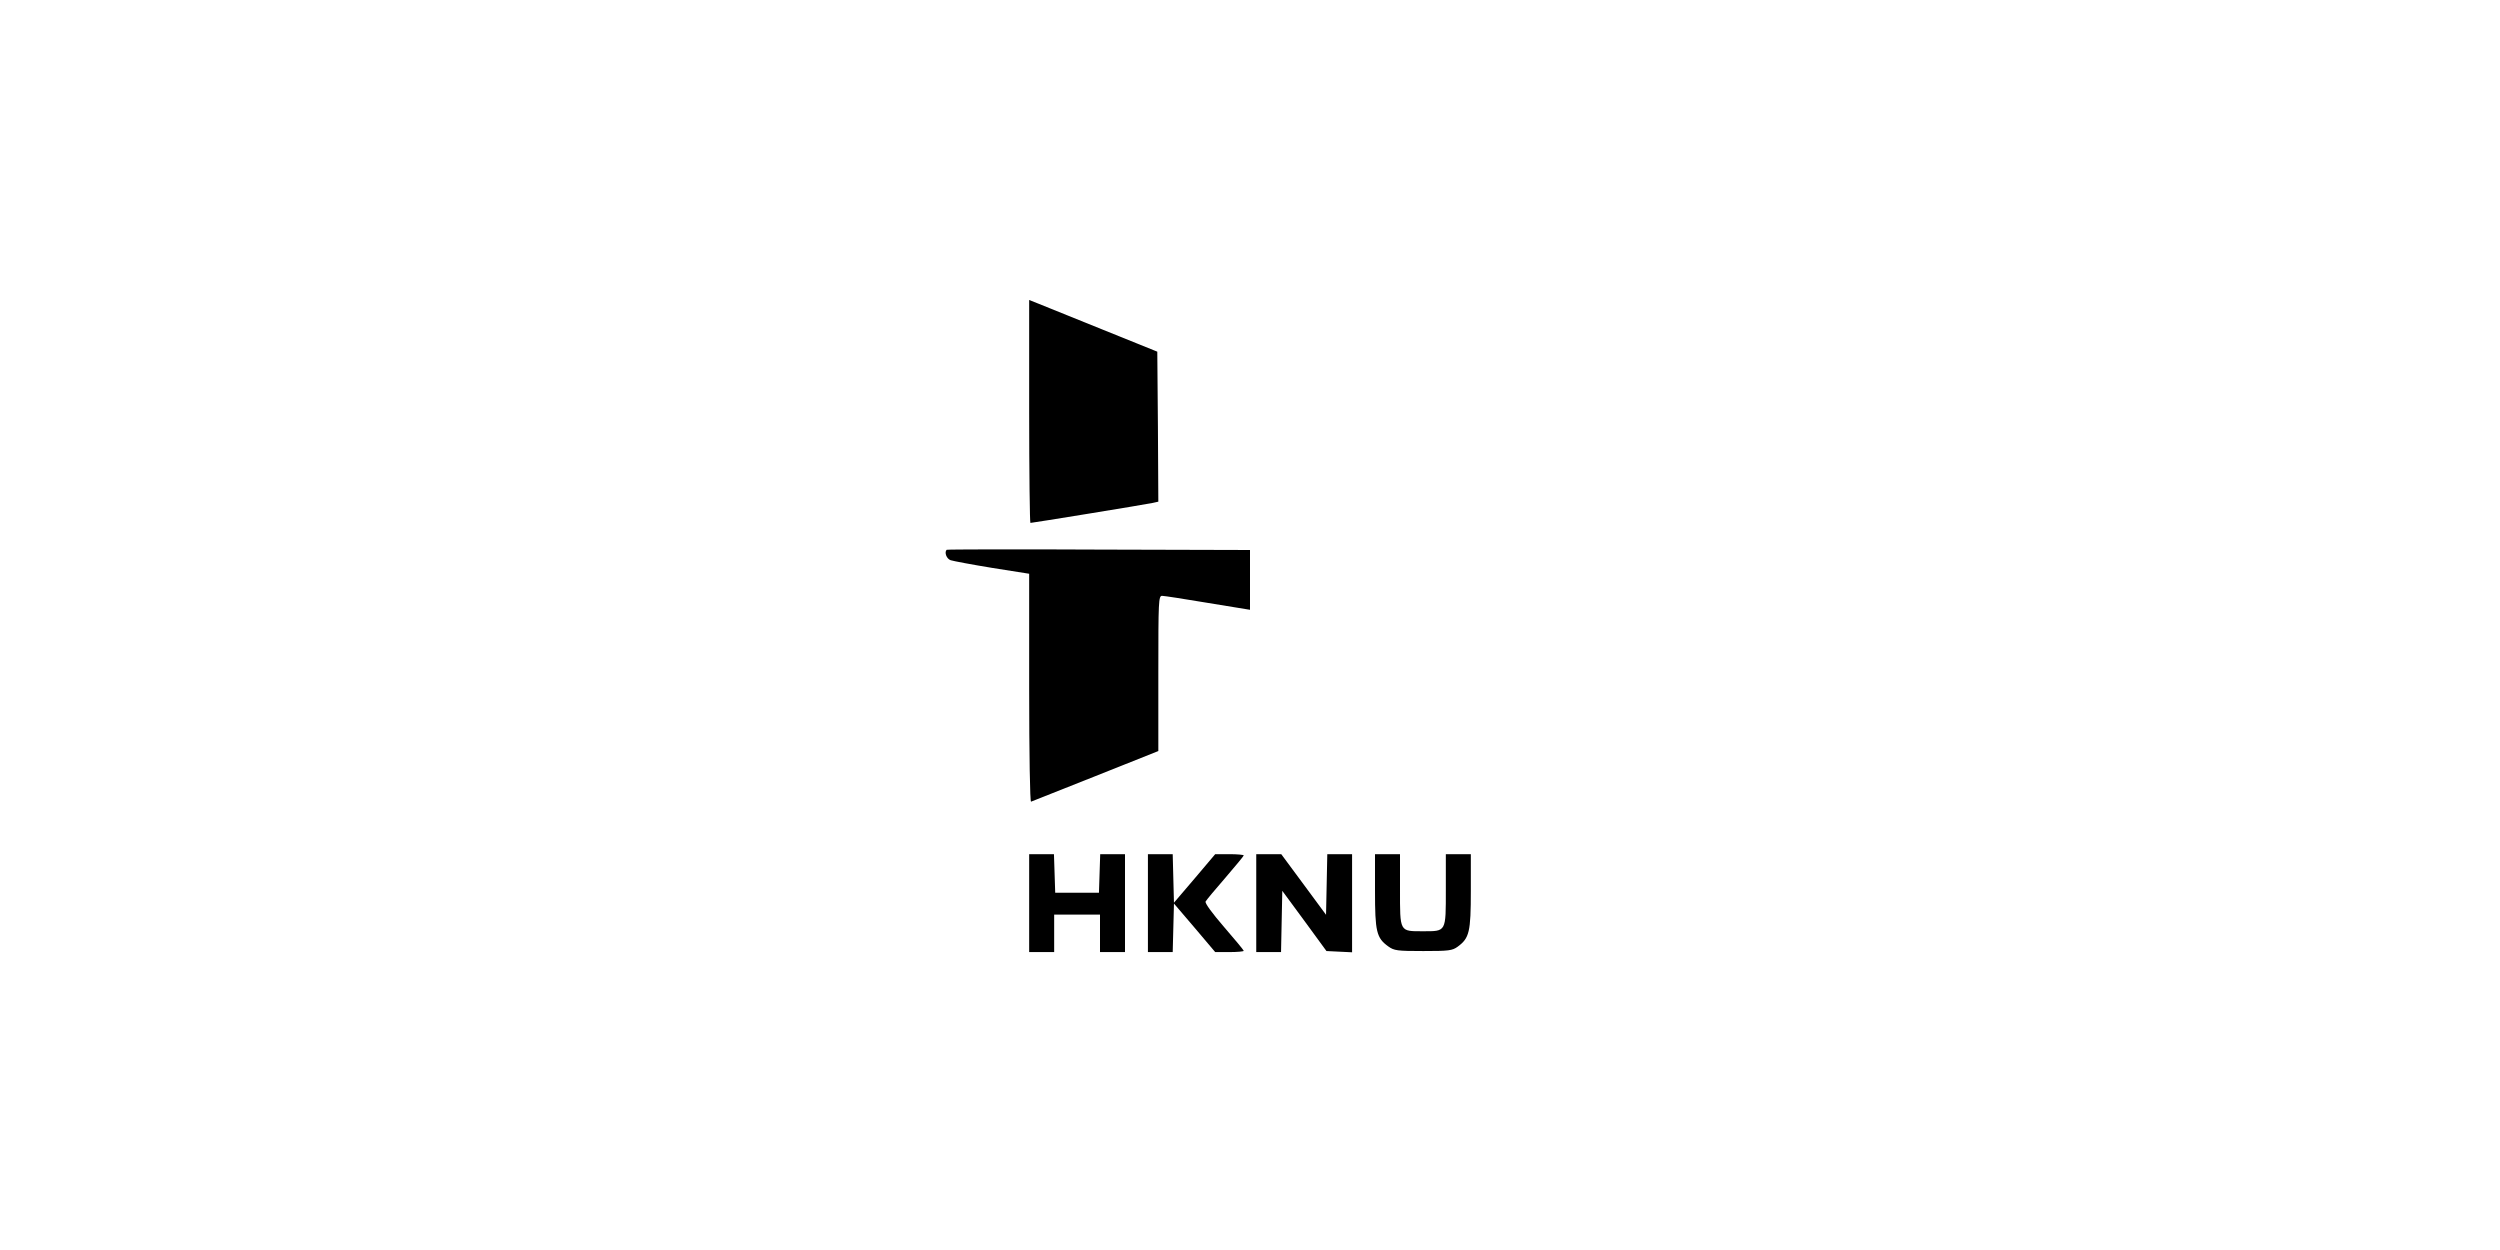
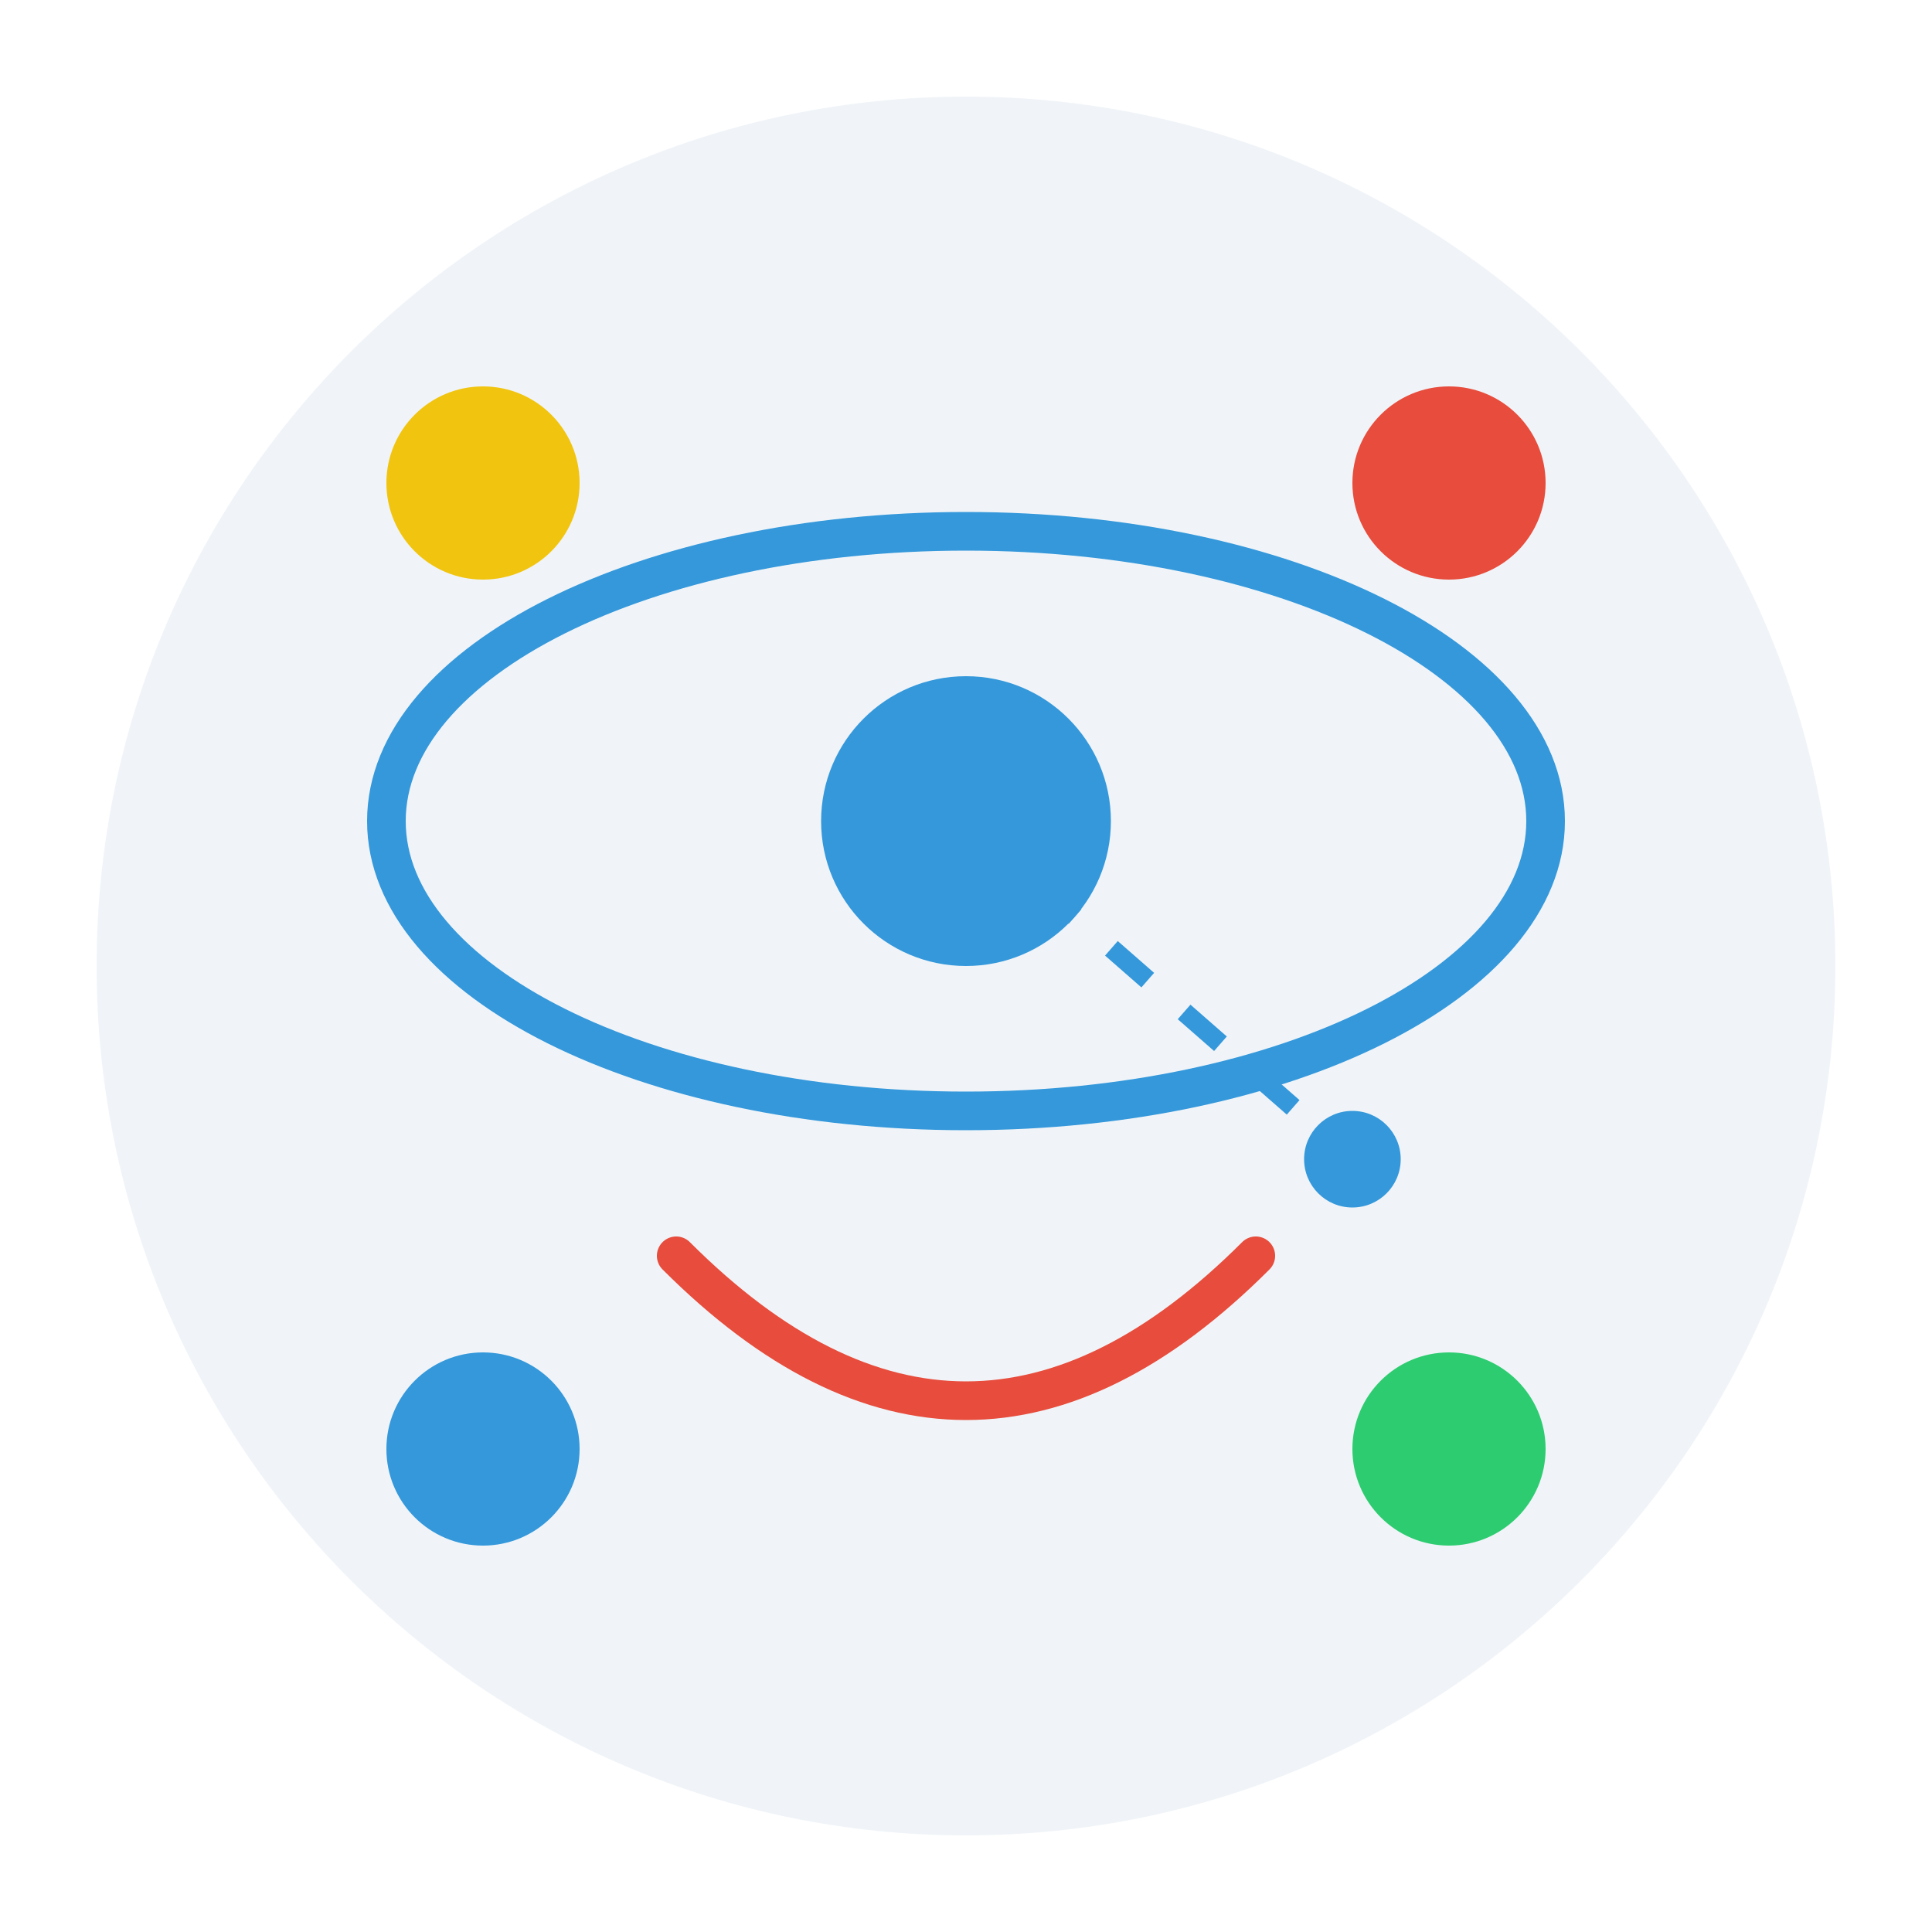
- <svg xmlns="http://www.w3.org/2000/svg" version="1.0" width="1200pt" height="600pt" viewBox="0 0 1200 600" preserveAspectRatio="xMidYMid meet">
-   <g transform="translate(0,600) scale(0.1,-0.1)" fill="#000000" stroke="none">
-     <path d="M4940 4025 c0 -294 3 -535 6 -535 9 0 556 89 587 96 l27 6 -2 360 -3 360 -265 107 c-146 59 -284 115 -307 124 l-43 17 0 -535z" />
-     <path d="M4544 3361 c-12 -12 -1 -43 19 -50 12 -4 102 -21 200 -37 l177 -28 0 -549 c0 -322 4 -547 9 -545 5 2 144 57 310 123 l301 120 0 373 c0 348 1 372 18 372 9 0 108 -15 220 -34 l202 -33 0 144 0 143 -726 2 c-399 2 -728 1 -730 -1z" />
-     <path d="M4940 1665 l0 -235 60 0 60 0 0 90 0 90 110 0 110 0 0 -90 0 -90 60 0 60 0 0 235 0 235 -60 0 -59 0 -3 -92 -3 -93 -105 0 -105 0 -3 93 -3 92 -59 0 -60 0 0 -235z" />
-     <path d="M5510 1665 l0 -235 60 0 59 0 3 117 3 116 99 -116 99 -117 69 0 c37 0 68 3 68 6 0 3 -43 55 -95 115 -57 66 -93 115 -88 122 4 7 46 58 95 114 48 56 88 104 88 107 0 3 -31 6 -68 6 l-69 0 -99 -117 -99 -116 -3 116 -3 117 -59 0 -60 0 0 -235z" />
-     <path d="M6030 1665 l0 -235 60 0 59 0 3 147 3 147 106 -144 106 -145 61 -3 62 -3 0 236 0 235 -60 0 -59 0 -3 -146 -3 -145 -107 145 -108 146 -60 0 -60 0 0 -235z" />
-     <path d="M6600 1724 c0 -196 7 -226 64 -267 28 -20 42 -22 168 -22 122 0 139 2 165 21 56 41 63 71 63 267 l0 177 -60 0 -60 0 0 -169 c0 -206 3 -201 -110 -201 -113 0 -110 -5 -110 201 l0 169 -60 0 -60 0 0 -176z" />
-   </g>
+ <svg xmlns="http://www.w3.org/2000/svg" viewBox="0 0 200 200">
+   <circle cx="100" cy="100" r="90" fill="#f0f4f8" />
+   <ellipse cx="100" cy="85" rx="60" ry="30" fill="none" stroke="#3498db" stroke-width="4" />
+   <circle cx="100" cy="85" r="15" fill="#3498db" />
+   <line x1="100" y1="85" x2="140" y2="120" stroke="#3498db" stroke-width="2" stroke-dasharray="5,5" />
+   <circle cx="140" cy="120" r="5" fill="#3498db" />
+   <path d="M70,130 Q100,160 130,130" fill="none" stroke="#e74c3c" stroke-width="4" stroke-linecap="round" />
+   <circle cx="50" cy="50" r="10" fill="#f1c40f" />
+   <circle cx="150" cy="50" r="10" fill="#e74c3c" />
+   <circle cx="50" cy="150" r="10" fill="#3498db" />
+   <circle cx="150" cy="150" r="10" fill="#2ecc71" />
</svg>
